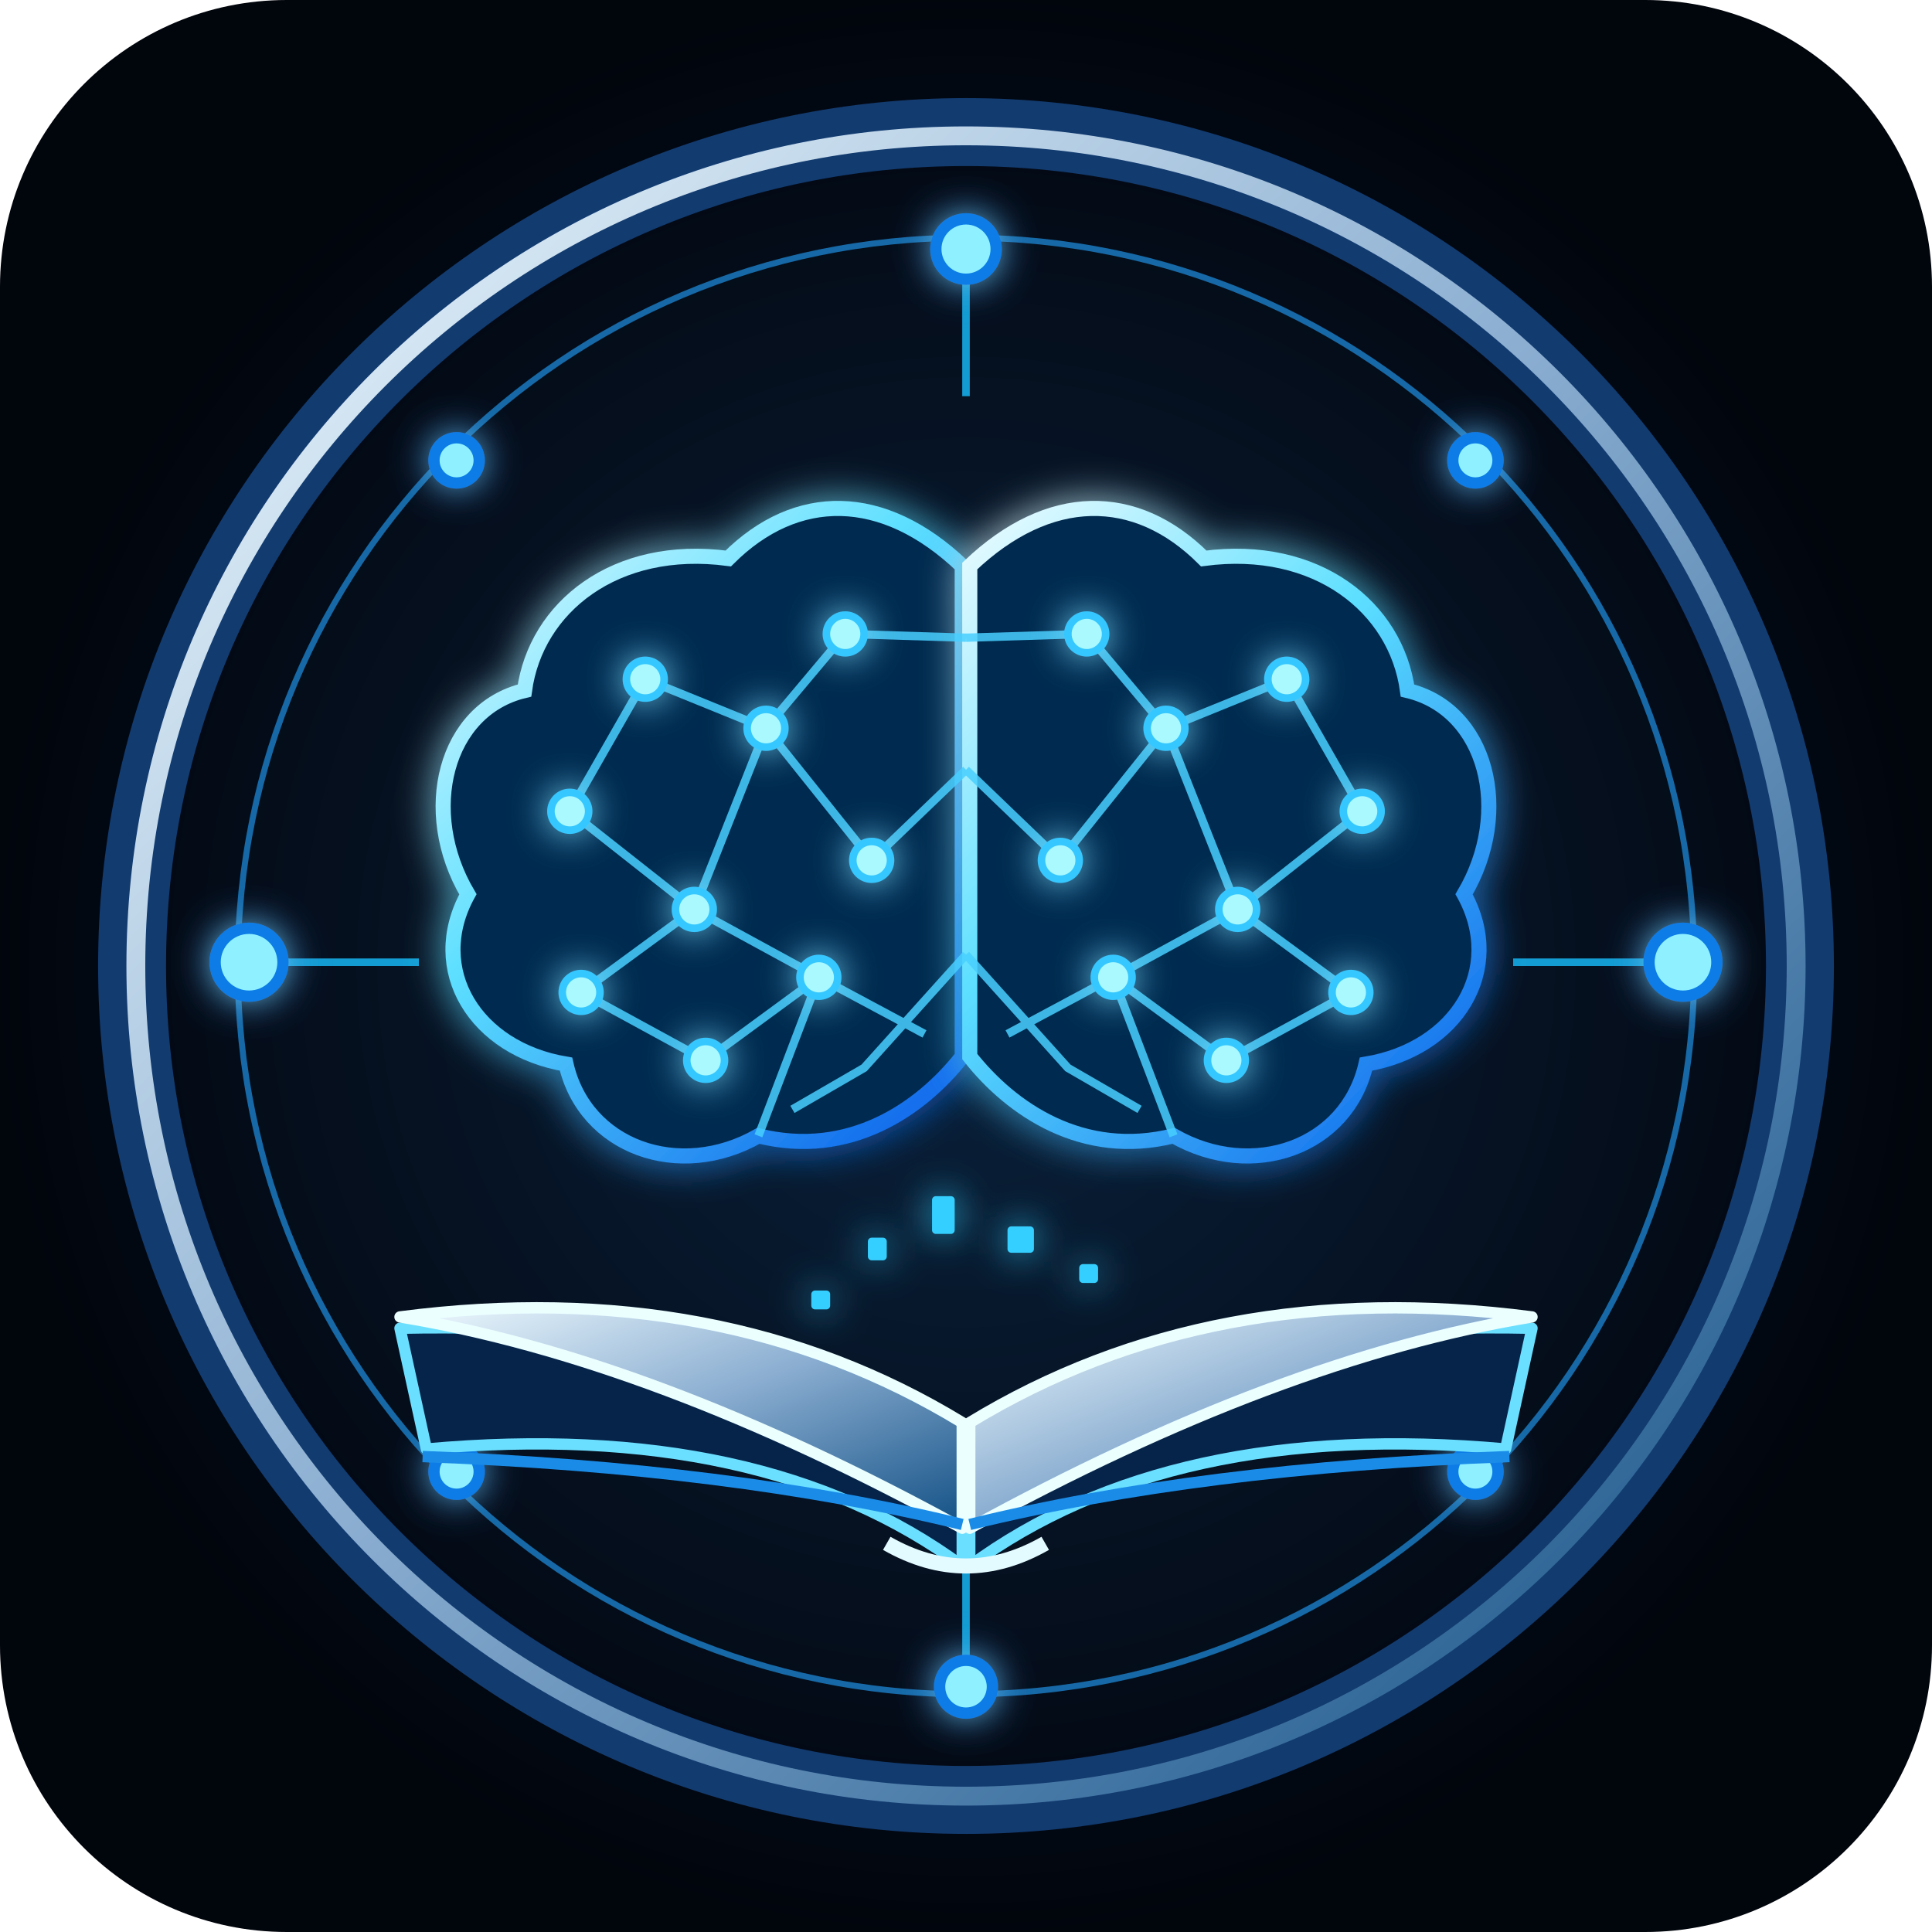
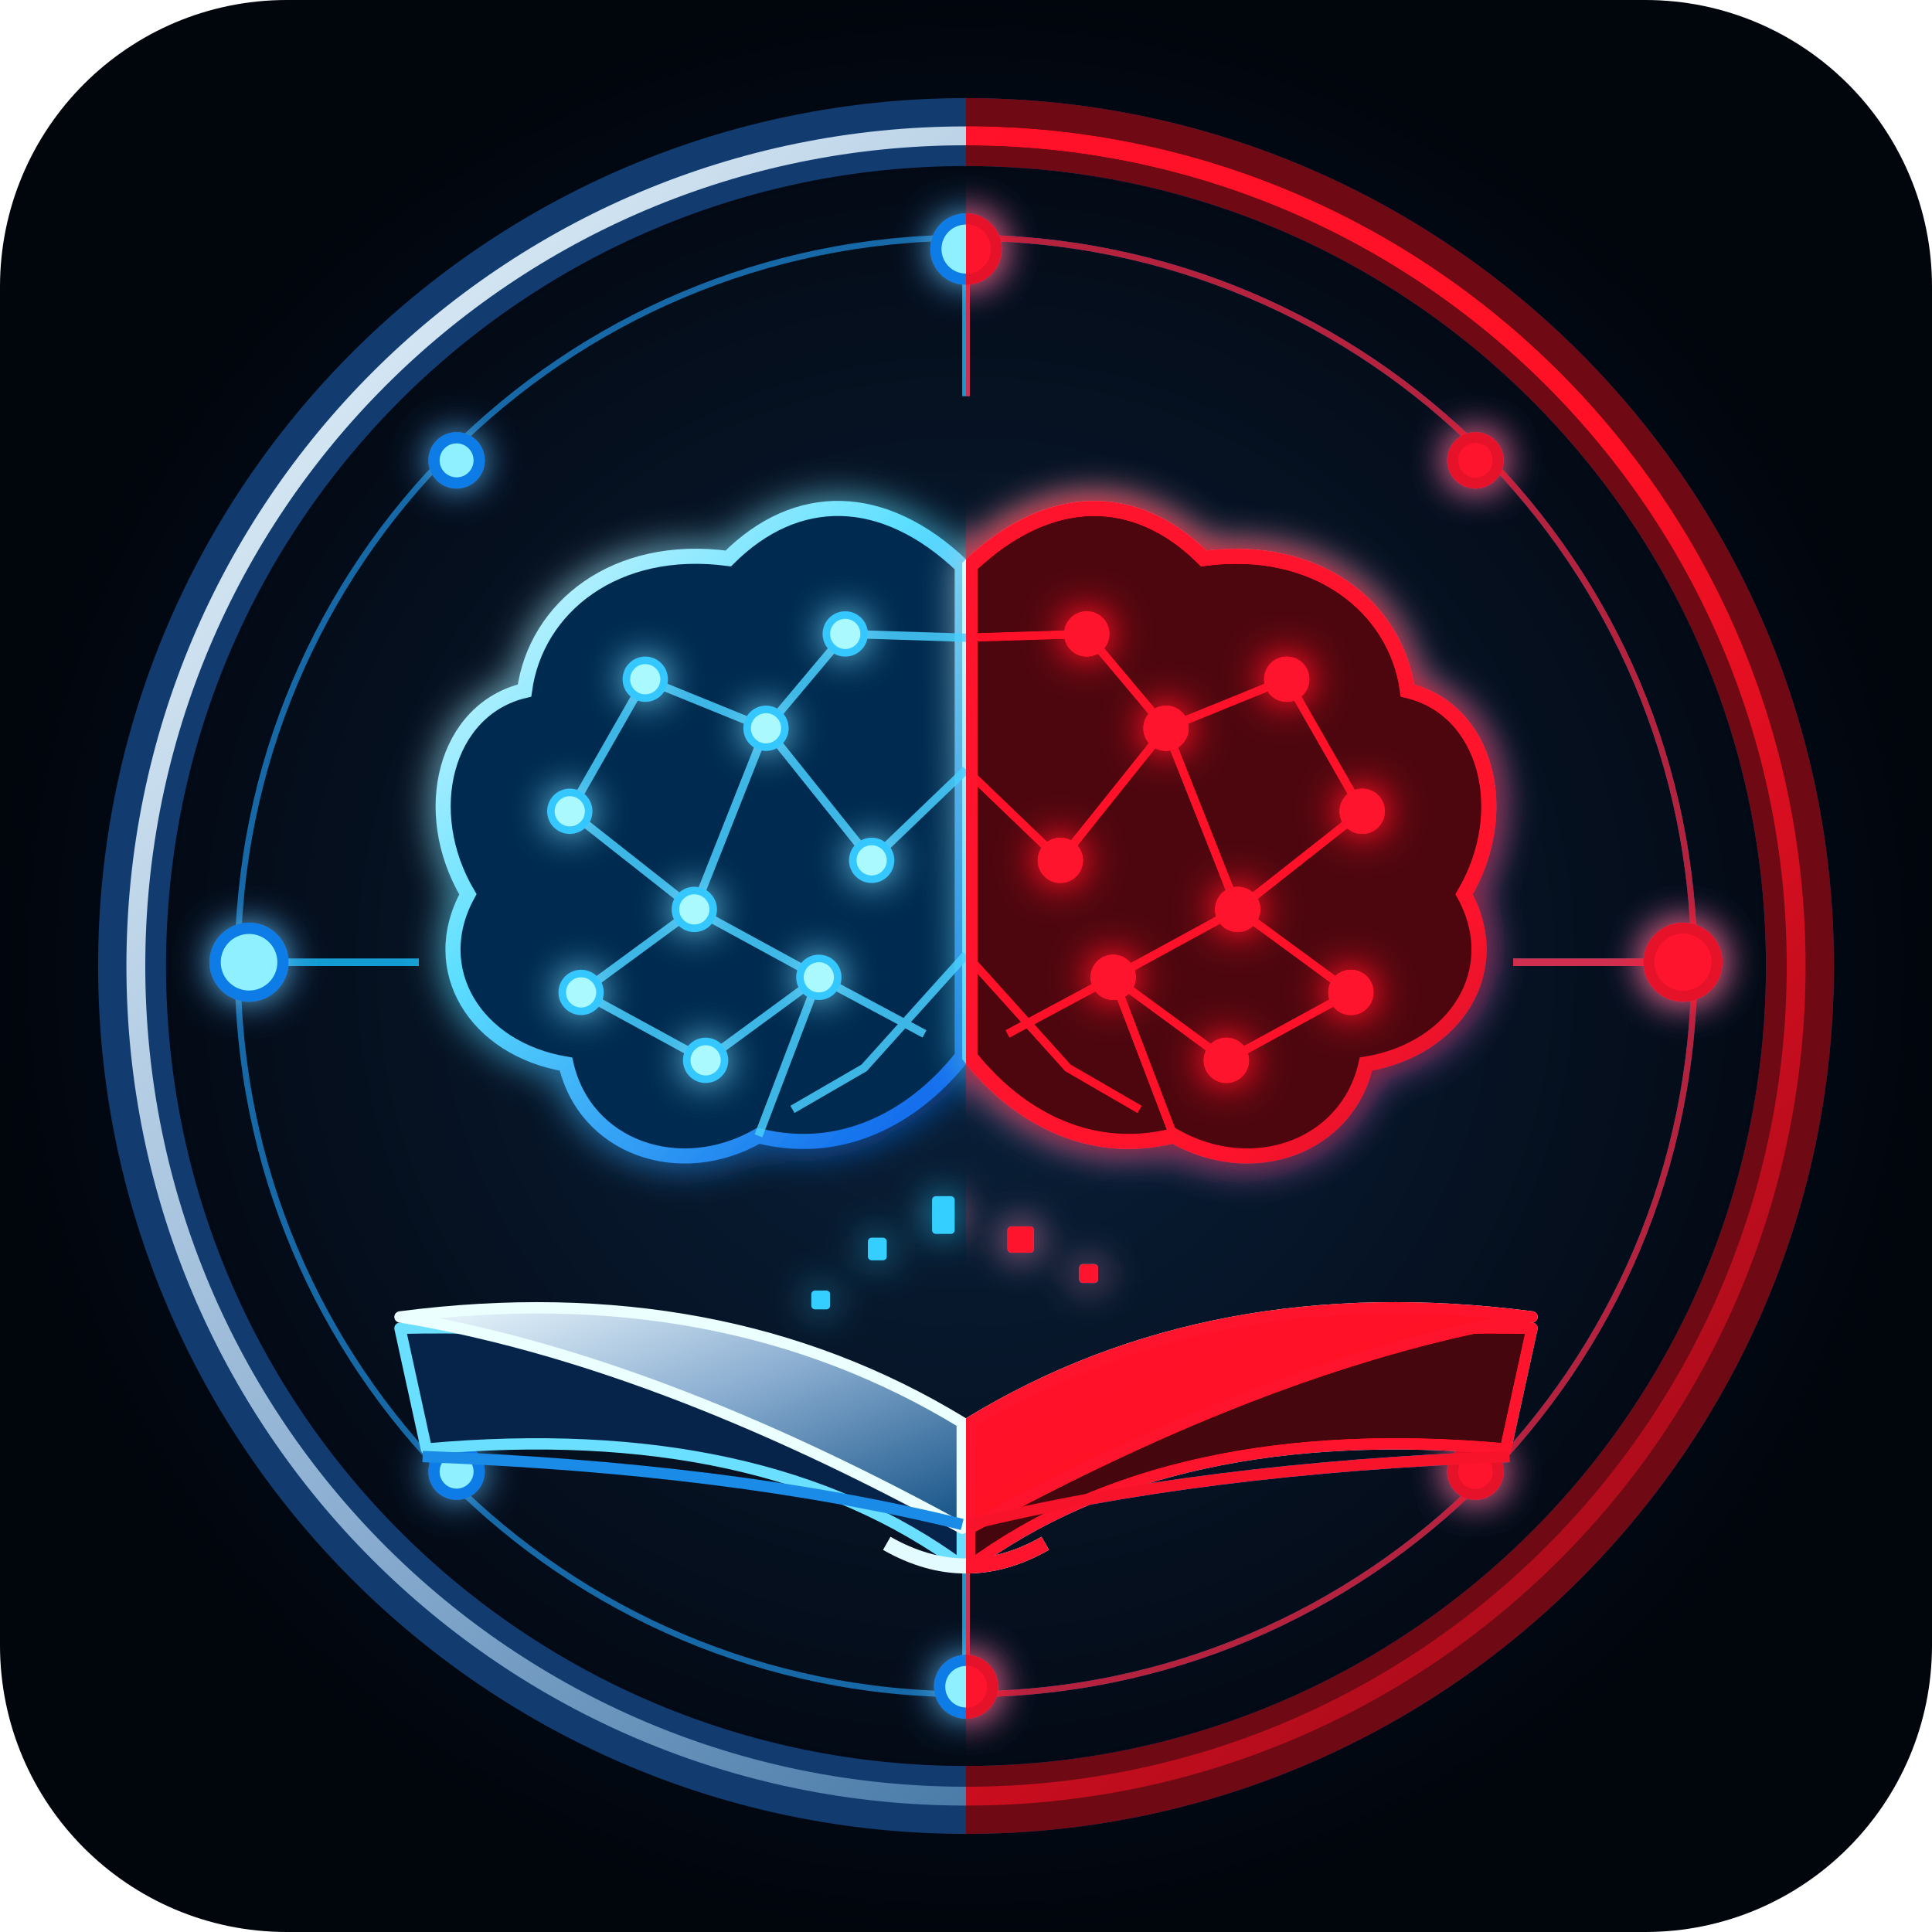
<svg xmlns="http://www.w3.org/2000/svg" width="512" height="512" viewBox="0 0 512 512" role="img" aria-labelledby="title desc">
  <defs>
    <radialGradient id="onyx">
      <stop offset="0" stop-color="#09223d" />
      <stop offset=".7" stop-color="#050e1c" />
      <stop offset="1" stop-color="#01050c" />
    </radialGradient>
    <linearGradient id="ice" x1="0" y1="0" x2=".8" y2="1">
      <stop stop-color="#edfcff" />
      <stop offset=".45" stop-color="#5ddfff" />
      <stop offset="1" stop-color="#1470ed" />
    </linearGradient>
    <linearGradient id="silver" x1="0" y1="0" x2="1" y2="1">
      <stop stop-color="#f0fbff" />
      <stop offset=".48" stop-color="#8baed1" />
      <stop offset="1" stop-color="#125085" />
    </linearGradient>
    <filter id="glow" x="-50%" y="-50%" width="200%" height="200%">
      <feGaussianBlur stdDeviation="5" result="blur" />
      <feMerge>
        <feMergeNode in="blur" />
        <feMergeNode in="SourceGraphic" />
      </feMerge>
    </filter>
+     <clipPath id="ruby-right">
+       <rect x="256" y="0" width="256" height="512" />
+     </clipPath>
+     <filter id="ruby-tone" color-interpolation-filters="sRGB">
+       <feColorMatrix type="matrix" values="0 1.0 0.46 0 0  0 0 0.08 0 0  0 0 0.18 0 0  0 0 0 1 0" />
+     </filter>
  </defs>
  <rect width="512" height="512" rx="76" fill="url(#onyx)" />
-   <circle cx="256" cy="256" r="221" fill="none" stroke="#123b70" stroke-width="18" />
-   <circle cx="256" cy="256" r="220" fill="none" stroke="url(#silver)" stroke-width="5" />
-   <circle cx="256" cy="256" r="193" fill="none" stroke="#1a80c9" stroke-width="1.6" opacity=".8" />
-   <path d="M64 255 H111 M401 255 H448 M256 63 V105 M256 408 V449" stroke="#17bfff" stroke-width="2" opacity=".8" />
-   <g fill="#8ff1ff" stroke="#087ce6" stroke-width="3" filter="url(#glow)">
-     <circle cx="256" cy="66" r="8" />
-     <circle cx="256" cy="447" r="7" />
-     <circle cx="66" cy="255" r="9" />
-     <circle cx="446" cy="255" r="9" />
-     <circle cx="121" cy="122" r="6" />
-     <circle cx="391" cy="122" r="6" />
-     <circle cx="121" cy="390" r="6" />
-     <circle cx="391" cy="390" r="6" />
+   <g id="neural-book-mark">
+     <circle cx="256" cy="256" r="221" fill="none" stroke="#123b70" stroke-width="18" />
+     <circle cx="256" cy="256" r="220" fill="none" stroke="url(#silver)" stroke-width="5" />
+     <circle cx="256" cy="256" r="193" fill="none" stroke="#1a80c9" stroke-width="1.6" opacity=".8" />
+     <path d="M64 255 H111 M401 255 H448 M256 63 V105 M256 408 V449" stroke="#17bfff" stroke-width="2" opacity=".8" />
+     <g fill="#8ff1ff" stroke="#087ce6" stroke-width="3" filter="url(#glow)">
+       <circle cx="256" cy="66" r="8" />
+       <circle cx="256" cy="447" r="7" />
+       <circle cx="66" cy="255" r="9" />
+       <circle cx="446" cy="255" r="9" />
+       <circle cx="121" cy="122" r="6" />
+       <circle cx="391" cy="122" r="6" />
+       <circle cx="121" cy="390" r="6" />
+       <circle cx="391" cy="390" r="6" />
+     </g>
+     <path d="M255 150 C234 130 211 130 193 148 C163 144 142 161 139 183 C118 188 111 215 124 237 C113 257 126 278 150 282 C155 304 180 313 201 301 C225 307 244 294 255 280 Z" fill="#062a50" stroke="url(#ice)" stroke-width="4" filter="url(#glow)" />
+     <path d="M257 150 C278 130 301 130 319 148 C349 144 370 161 373 183 C394 188 401 215 388 237 C399 257 386 278 362 282 C357 304 332 313 311 301 C287 307 268 294 257 280 Z" fill="#062a50" stroke="url(#ice)" stroke-width="4" filter="url(#glow)" />
+     <path d="M256 145 V341" stroke="#b6faff" stroke-width="4" filter="url(#glow)" />
+     <g fill="none" stroke="#48cfff" stroke-width="2.2" opacity=".85">
+       <path d="M256 169 224 168 203 193 171 180 151 215 184 241 154 263 187 281 217 259 245 274" />
+       <path d="M256 204 231 228 203 193 184 241 217 259 201 301" />
+       <path d="M256 169 288 168 309 193 341 180 361 215 328 241 358 263 325 281 295 259 267 274" />
+       <path d="M256 204 281 228 309 193 328 241 295 259 311 301" />
+       <path d="M256 253 229 283 210 294 M256 253 283 283 302 294" />
+     </g>
+     <g fill="#a9f9ff" stroke="#35c7ff" stroke-width="2" filter="url(#glow)">
+       <circle cx="224" cy="168" r="5" />
+       <circle cx="203" cy="193" r="5" />
+       <circle cx="171" cy="180" r="5" />
+       <circle cx="151" cy="215" r="5" />
+       <circle cx="184" cy="241" r="5" />
+       <circle cx="154" cy="263" r="5" />
+       <circle cx="187" cy="281" r="5" />
+       <circle cx="217" cy="259" r="5" />
+       <circle cx="231" cy="228" r="5" />
+       <circle cx="288" cy="168" r="5" />
+       <circle cx="309" cy="193" r="5" />
+       <circle cx="341" cy="180" r="5" />
+       <circle cx="361" cy="215" r="5" />
+       <circle cx="328" cy="241" r="5" />
+       <circle cx="358" cy="263" r="5" />
+       <circle cx="325" cy="281" r="5" />
+       <circle cx="295" cy="259" r="5" />
+       <circle cx="281" cy="228" r="5" />
+     </g>
+     <g stroke-linejoin="round">
+       <path d="M255 384 Q202 350 106 352 L113 384 Q202 376 255 415Z" fill="#06244a" stroke="#6bdfff" stroke-width="3" />
+       <path d="M257 384 Q310 350 406 352 L399 384 Q310 376 257 415Z" fill="#06244a" stroke="#6bdfff" stroke-width="3" />
+       <path d="M255 377 Q191 338 106 349 Q173 360 255 405Z" fill="url(#silver)" stroke="#ebffff" stroke-width="3" />
+       <path d="M257 377 Q321 338 406 349 Q339 360 257 405Z" fill="url(#silver)" stroke="#ebffff" stroke-width="3" />
+       <path d="M255 404 Q194 389 112 386 M257 404 Q318 389 400 386" fill="none" stroke="#1a8ce8" stroke-width="3" />
+       <path d="M256 326 V401" stroke="#a8f6ff" stroke-width="4" filter="url(#glow)" />
+       <path d="M235 409 Q256 421 277 409" stroke="#e3fbff" stroke-width="4" fill="none" />
+     </g>
+     <g fill="#35cfff" filter="url(#glow)">
+       <rect x="230" y="328" width="5" height="6" rx="1" />
+       <rect x="247" y="317" width="6" height="10" rx="1" />
+       <rect x="267" y="325" width="7" height="7" rx="1" />
+       <rect x="286" y="335" width="5" height="5" rx="1" />
+       <rect x="215" y="342" width="5" height="5" rx="1" />
+     </g>
  </g>
-   <path d="M255 150 C234 130 211 130 193 148 C163 144 142 161 139 183 C118 188 111 215 124 237 C113 257 126 278 150 282 C155 304 180 313 201 301 C225 307 244 294 255 280 Z" fill="#062a50" stroke="url(#ice)" stroke-width="4" filter="url(#glow)" />
-   <path d="M257 150 C278 130 301 130 319 148 C349 144 370 161 373 183 C394 188 401 215 388 237 C399 257 386 278 362 282 C357 304 332 313 311 301 C287 307 268 294 257 280 Z" fill="#062a50" stroke="url(#ice)" stroke-width="4" filter="url(#glow)" />
-   <path d="M256 145 V341" stroke="#b6faff" stroke-width="4" filter="url(#glow)" />
-   <g fill="none" stroke="#48cfff" stroke-width="2.2" opacity=".85">
-     <path d="M256 169 224 168 203 193 171 180 151 215 184 241 154 263 187 281 217 259 245 274" />
-     <path d="M256 204 231 228 203 193 184 241 217 259 201 301" />
-     <path d="M256 169 288 168 309 193 341 180 361 215 328 241 358 263 325 281 295 259 267 274" />
-     <path d="M256 204 281 228 309 193 328 241 295 259 311 301" />
-     <path d="M256 253 229 283 210 294 M256 253 283 283 302 294" />
-   </g>
-   <g fill="#a9f9ff" stroke="#35c7ff" stroke-width="2" filter="url(#glow)">
-     <circle cx="224" cy="168" r="5" />
-     <circle cx="203" cy="193" r="5" />
-     <circle cx="171" cy="180" r="5" />
-     <circle cx="151" cy="215" r="5" />
-     <circle cx="184" cy="241" r="5" />
-     <circle cx="154" cy="263" r="5" />
-     <circle cx="187" cy="281" r="5" />
-     <circle cx="217" cy="259" r="5" />
-     <circle cx="231" cy="228" r="5" />
-     <circle cx="288" cy="168" r="5" />
-     <circle cx="309" cy="193" r="5" />
-     <circle cx="341" cy="180" r="5" />
-     <circle cx="361" cy="215" r="5" />
-     <circle cx="328" cy="241" r="5" />
-     <circle cx="358" cy="263" r="5" />
-     <circle cx="325" cy="281" r="5" />
-     <circle cx="295" cy="259" r="5" />
-     <circle cx="281" cy="228" r="5" />
-   </g>
-   <g stroke-linejoin="round">
-     <path d="M255 384 Q202 350 106 352 L113 384 Q202 376 255 415Z" fill="#06244a" stroke="#6bdfff" stroke-width="3" />
-     <path d="M257 384 Q310 350 406 352 L399 384 Q310 376 257 415Z" fill="#06244a" stroke="#6bdfff" stroke-width="3" />
-     <path d="M255 377 Q191 338 106 349 Q173 360 255 405Z" fill="url(#silver)" stroke="#ebffff" stroke-width="3" />
-     <path d="M257 377 Q321 338 406 349 Q339 360 257 405Z" fill="url(#silver)" stroke="#ebffff" stroke-width="3" />
-     <path d="M255 404 Q194 389 112 386 M257 404 Q318 389 400 386" fill="none" stroke="#1a8ce8" stroke-width="3" />
-     <path d="M256 326 V401" stroke="#a8f6ff" stroke-width="4" filter="url(#glow)" />
-     <path d="M235 409 Q256 421 277 409" stroke="#e3fbff" stroke-width="4" fill="none" />
-   </g>
-   <g fill="#35cfff" filter="url(#glow)">
-     <rect x="230" y="328" width="5" height="6" rx="1" />
-     <rect x="247" y="317" width="6" height="10" rx="1" />
-     <rect x="267" y="325" width="7" height="7" rx="1" />
-     <rect x="286" y="335" width="5" height="5" rx="1" />
-     <rect x="215" y="342" width="5" height="5" rx="1" />
-   </g>
+   <use href="#neural-book-mark" clip-path="url(#ruby-right)" filter="url(#ruby-tone)" />
</svg>
